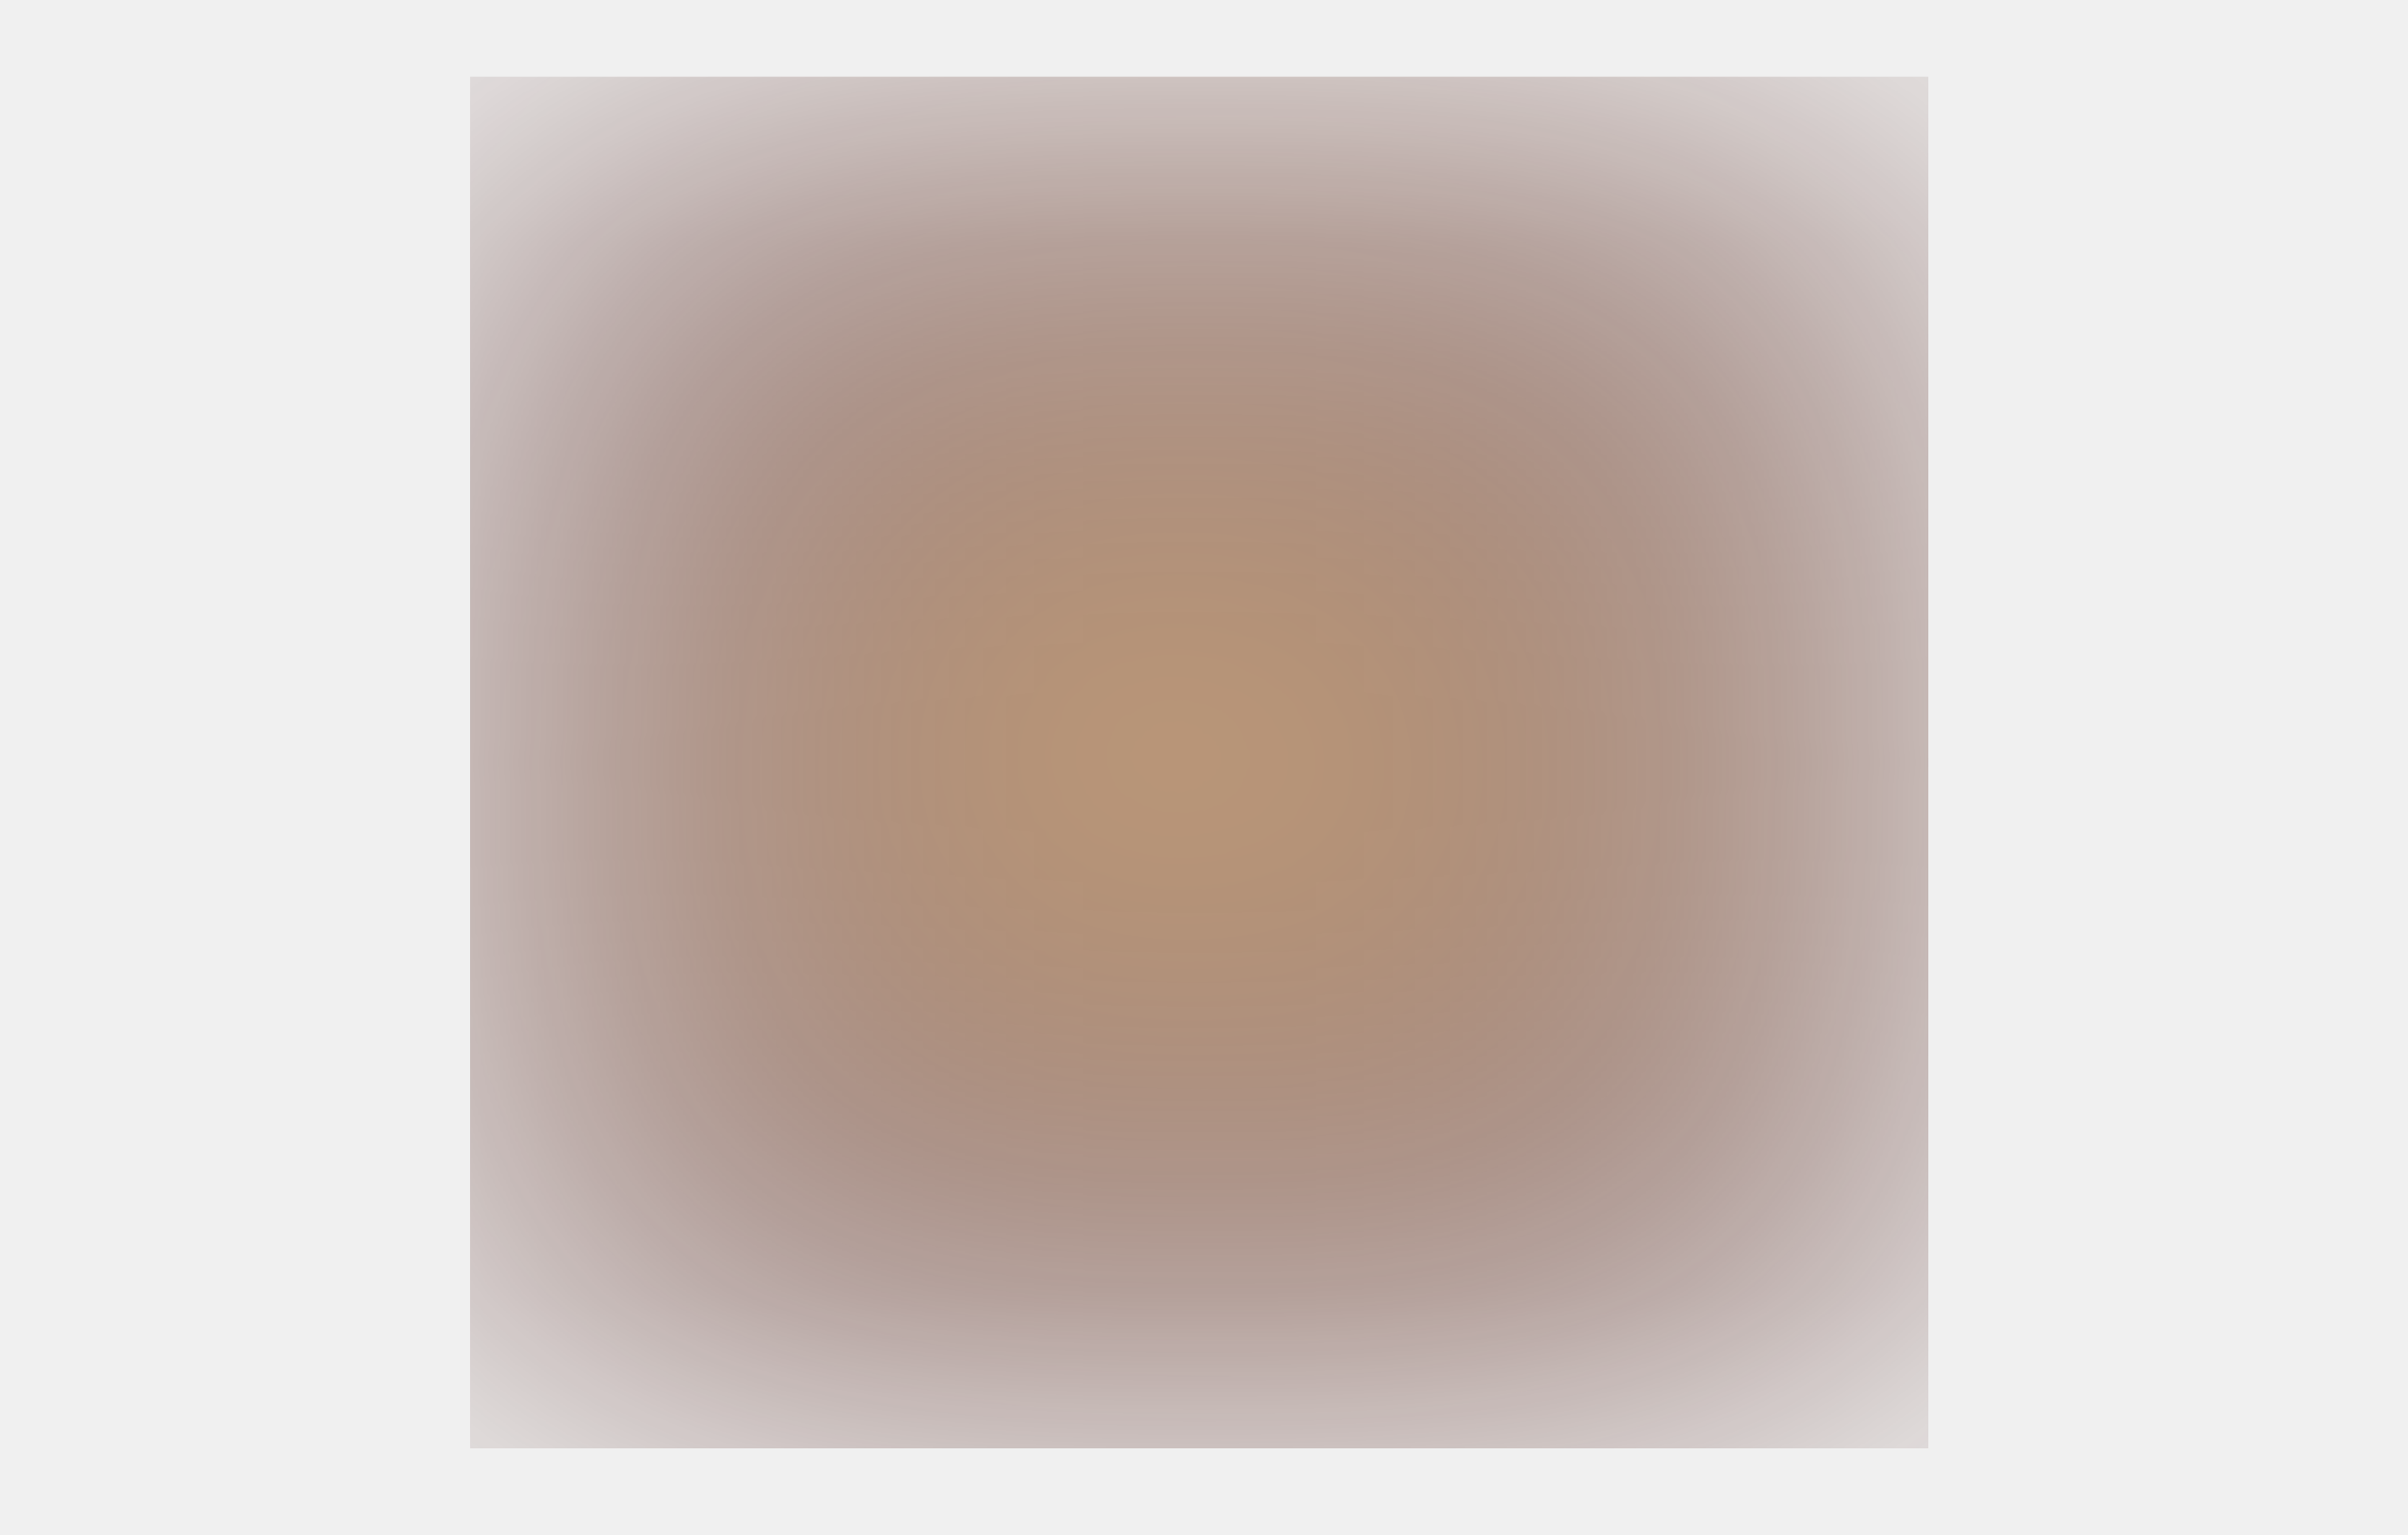
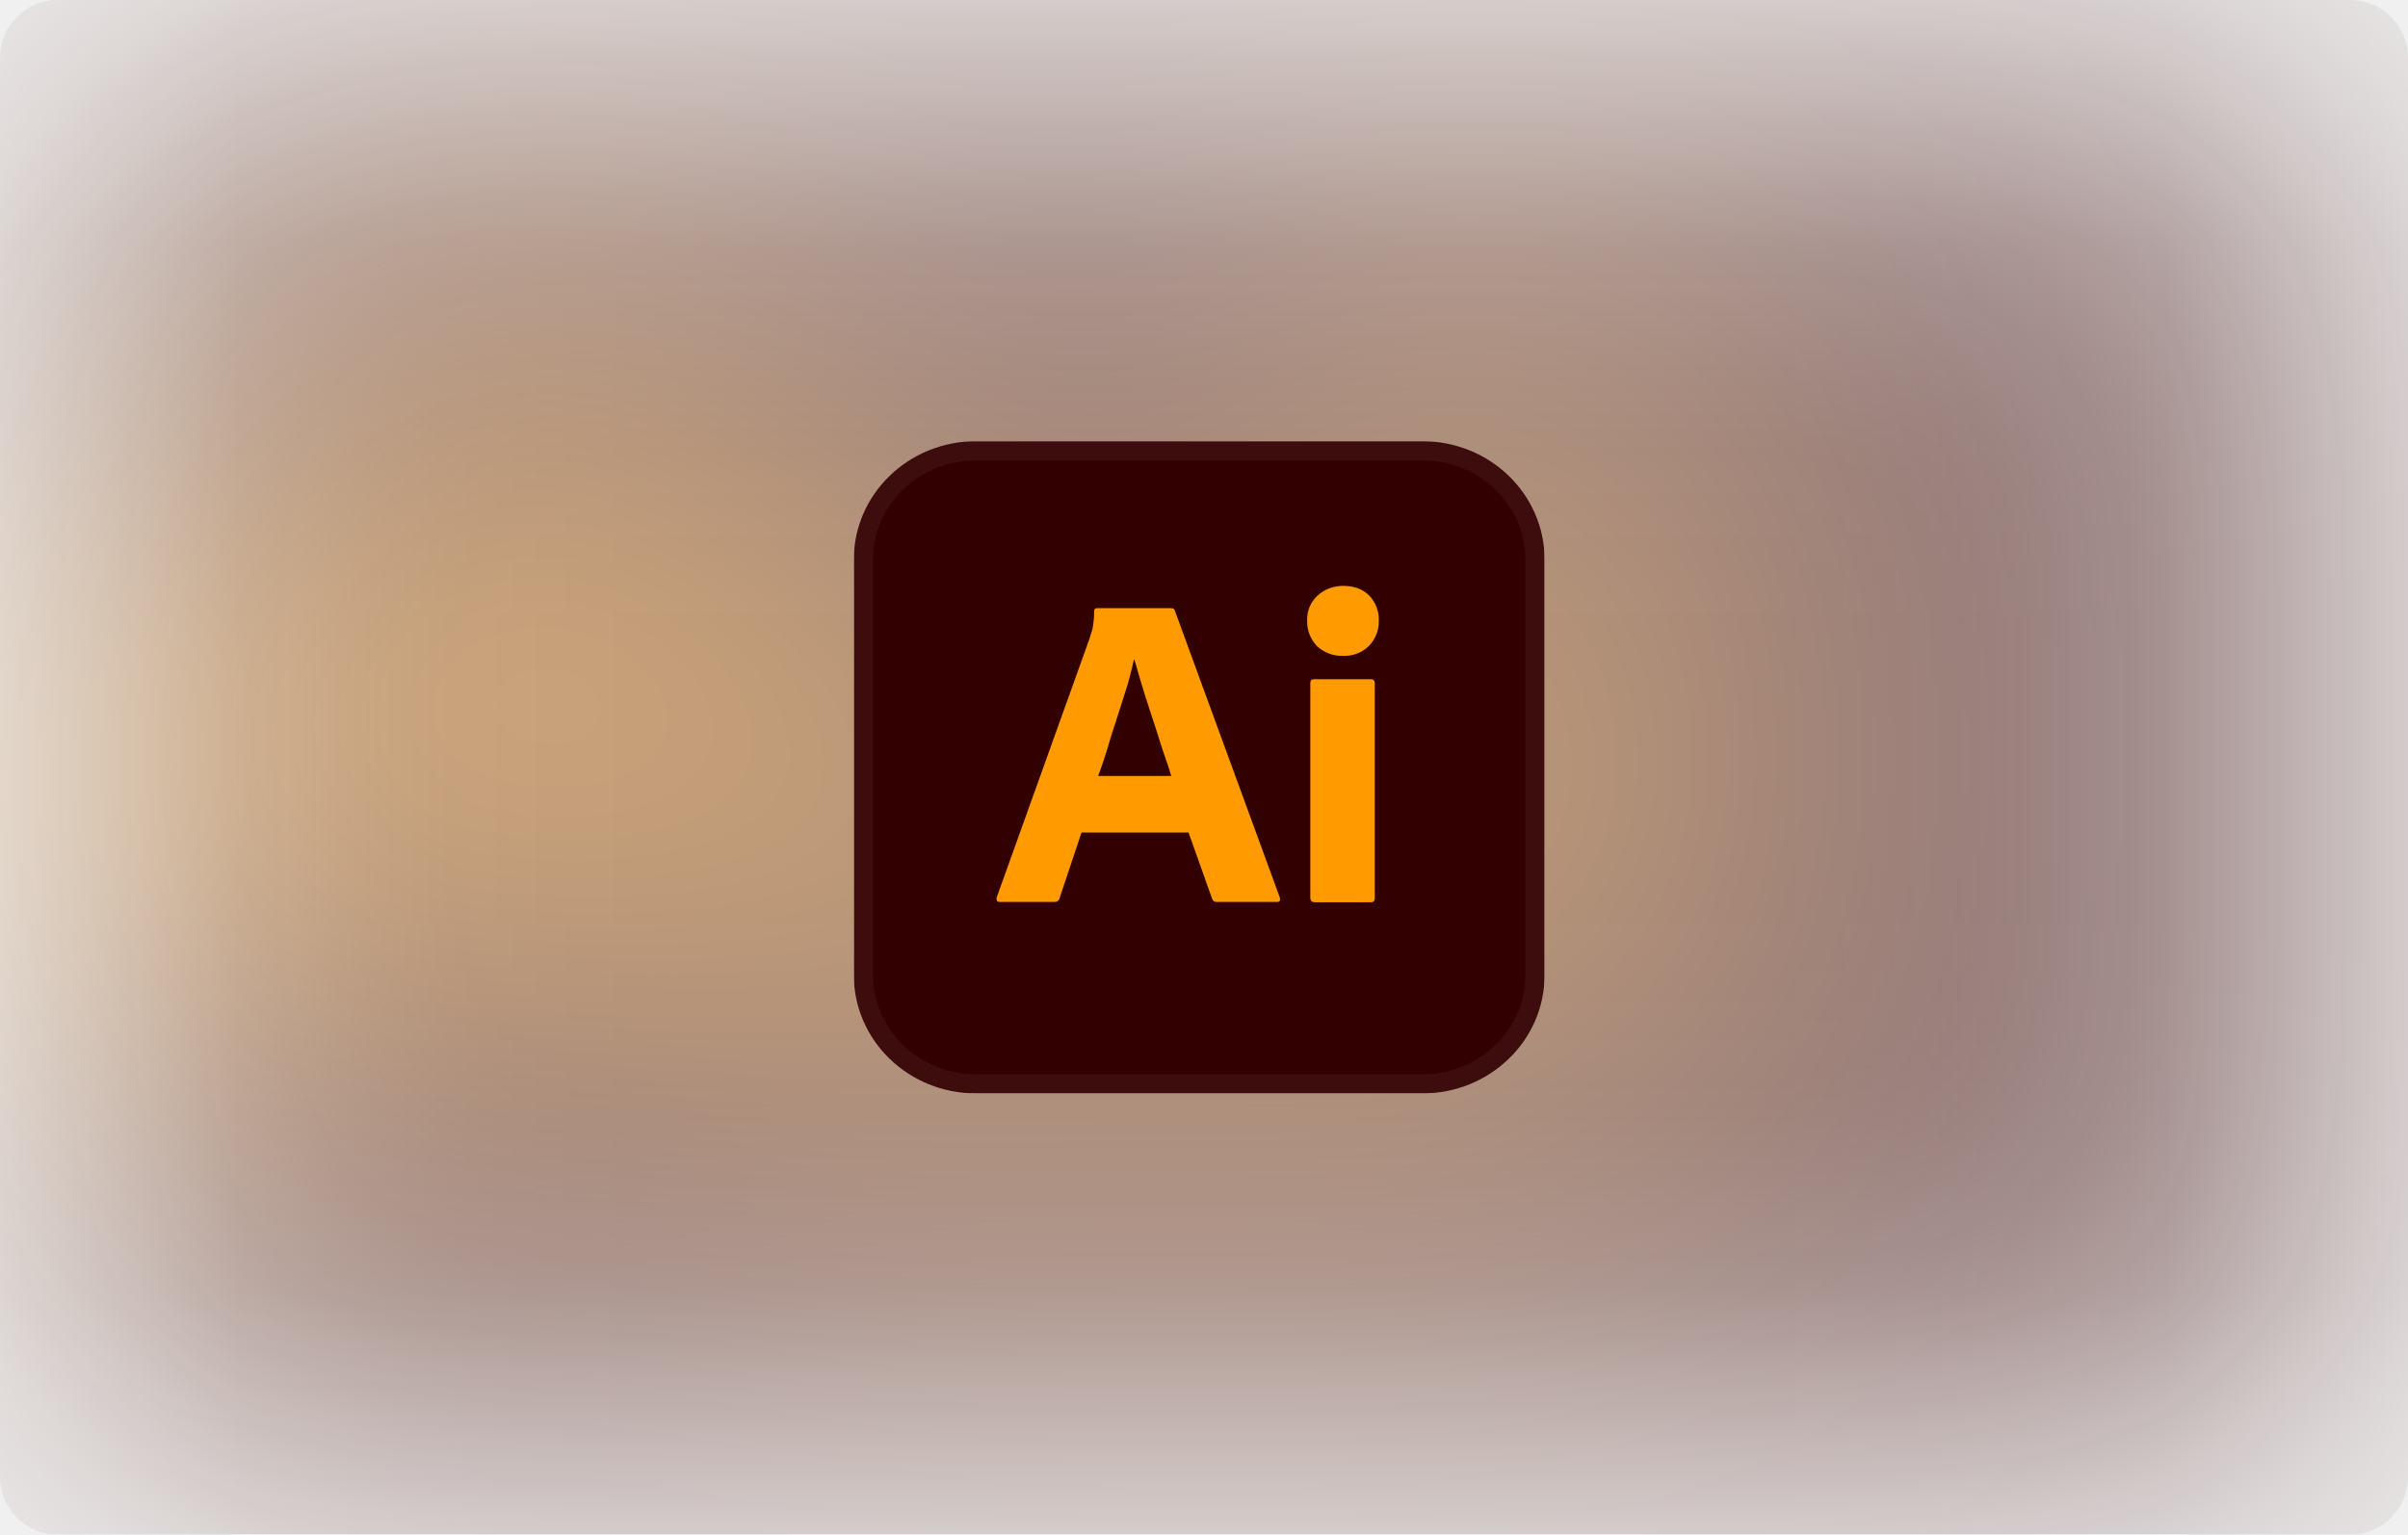
<svg xmlns="http://www.w3.org/2000/svg" width="251" height="160" viewBox="0 0 251 160" fill="none">
-   <g clip-path="url(#clip0_2_280)">
-     <rect width="251" height="160" rx="6" fill="white" fill-opacity="0.02" />
-     <g opacity="0.5" clip-path="url(#clip1_2_280)" filter="url(#filter0_f_2_280)">
-       <path d="M75.917 8H174.083C188.967 8 201 19.611 201 33.972V125.028C201 139.389 188.967 151 174.083 151H75.917C61.033 151 49 139.389 49 125.028V33.972C49 19.611 61.033 8 75.917 8Z" fill="#330000" />
-       <path d="M122.658 93.8H99.098L94.285 108.161C94.158 108.711 93.651 109.078 93.081 109.017H81.175C80.478 109.017 80.288 108.65 80.478 107.917L100.871 51.267C101.061 50.656 101.251 49.983 101.505 49.25C101.758 47.967 101.885 46.622 101.885 45.278C101.821 44.972 102.075 44.667 102.391 44.605C102.455 44.605 102.518 44.605 102.581 44.605H118.795C119.301 44.605 119.555 44.789 119.618 45.094L142.735 108.039C142.925 108.711 142.735 109.017 142.101 109.017H128.865C128.421 109.078 127.978 108.772 127.851 108.344L122.658 93.8ZM102.771 81.394H118.858C118.478 80.111 117.971 78.583 117.401 76.994C116.831 75.344 116.261 73.572 115.691 71.739C115.058 69.844 114.488 68.011 113.855 66.117C113.221 64.222 112.651 62.45 112.145 60.678C111.638 58.967 111.195 57.378 110.751 55.911H110.625C110.055 58.539 109.358 61.167 108.471 63.794C107.521 66.728 106.571 69.783 105.558 72.839C104.671 75.956 103.721 78.828 102.771 81.394Z" fill="#FF9A00" />
-       <path d="M156.542 55.056C154.452 55.117 152.425 54.322 150.905 52.917C149.448 51.389 148.688 49.372 148.752 47.294C148.688 45.217 149.512 43.261 151.032 41.855C152.552 40.45 154.578 39.717 156.668 39.717C159.138 39.717 161.038 40.45 162.432 41.855C163.825 43.322 164.585 45.278 164.522 47.294C164.585 49.372 163.825 51.389 162.305 52.917C160.848 54.383 158.695 55.178 156.542 55.056ZM149.448 108.1V61.044C149.448 60.433 149.702 60.189 150.272 60.189H162.812C163.382 60.189 163.635 60.494 163.635 61.044V108.1C163.635 108.772 163.382 109.078 162.812 109.078H150.398C149.765 109.078 149.448 108.711 149.448 108.1Z" fill="#FF9A00" />
+   <g clip-path="url(#clip0_2_23)">
+     <mask id="mask0_2_23" style="mask-type:luminance" maskUnits="userSpaceOnUse" x="0" y="0" width="251" height="160">
+       <path d="M245 0H6C2.686 0 0 2.686 0 6V154C0 157.314 2.686 160 6 160H245C248.314 160 251 157.314 251 154V6C251 2.686 248.314 0 245 0Z" fill="white" />
+     </mask>
+     <g mask="url(#mask0_2_23)">
+       <path d="M245 0H6C2.686 0 0 2.686 0 6V154C0 157.314 2.686 160 6 160H245C248.314 160 251 157.314 251 154V6C251 2.686 248.314 0 245 0Z" fill="white" fill-opacity="0.02" />
+       <mask id="mask1_2_23" style="mask-type:luminance" maskUnits="userSpaceOnUse" x="0" y="0" width="251" height="160">
+         <path d="M251 0H0V160H251V0Z" fill="white" />
+       </mask>
+       <g mask="url(#mask1_2_23)">
+         <g opacity="0.5" filter="url(#filter0_f_2_23)">
+           <path d="M-7.517 0H260.167C300.754 0 333.566 12.991 333.566 29.06V130.94C333.566 147.009 300.754 160 260.167 160H-7.517C-48.102 160 -80.914 147.009 -80.914 130.94V29.06C-80.914 12.991 -48.102 0 -7.517 0Z" fill="#330000" />
+           <path d="M79.929 96H28.482L17.971 112.068C17.695 112.684 16.588 113.094 15.344 113.026H-10.656C-12.178 113.026 -12.592 112.615 -12.178 111.795L32.353 48.41C32.768 47.726 33.183 46.974 33.738 46.154C34.29 44.718 34.568 43.214 34.568 41.709C34.428 41.367 34.983 41.026 35.673 40.957C35.812 40.957 35.95 40.957 36.088 40.957H71.493C72.598 40.957 73.153 41.162 73.29 41.504L123.77 111.932C124.185 112.684 123.77 113.026 122.385 113.026H93.483C92.513 113.094 91.546 112.752 91.268 112.273L79.929 96ZM36.502 82.12H71.631C70.801 80.684 69.694 78.974 68.449 77.197C67.205 75.35 65.96 73.367 64.715 71.316C63.333 69.197 62.088 67.145 60.706 65.026C59.322 62.906 58.077 60.923 56.972 58.94C55.865 57.026 54.898 55.248 53.928 53.607H53.653C52.408 56.547 50.886 59.487 48.949 62.427C46.875 65.709 44.8 69.128 42.588 72.547C40.651 76.034 38.577 79.248 36.502 82.12Z" fill="#FF9A00" />
+           <path d="M153.919 52.65C149.356 52.718 144.929 51.829 141.61 50.256C138.429 48.547 136.769 46.291 136.909 43.966C136.769 41.641 138.568 39.453 141.887 37.88C145.207 36.308 149.631 35.487 154.194 35.487C159.588 35.487 163.737 36.308 166.781 37.88C169.823 39.521 171.482 41.709 171.345 43.966C171.482 46.291 169.823 48.547 166.504 50.256C163.322 51.897 158.621 52.786 153.919 52.65ZM138.429 112V59.35C138.429 58.667 138.983 58.393 140.228 58.393H167.611C168.855 58.393 169.408 58.735 169.408 59.35V112C169.408 112.752 168.855 113.094 167.611 113.094H140.503C139.121 113.094 138.429 112.684 138.429 112Z" fill="#FF9A00" />
+         </g>
+       </g>
+       <mask id="mask2_2_23" style="mask-type:luminance" maskUnits="userSpaceOnUse" x="89" y="46" width="72" height="68">
+         <path d="M161 46H89V114H161V46Z" fill="white" />
+       </mask>
+       <g mask="url(#mask2_2_23)">
+         <path d="M101.75 46H148.25C155.3 46 161 51.521 161 58.35V101.65C161 108.479 155.3 114 148.25 114H101.75C94.7 114 89 108.479 89 101.65V58.35C89 51.521 94.7 46 101.75 46Z" fill="#330000" />
+         <path d="M101.75 47H148.25C154.778 47 160 52.103 160 58.35V101.65C160 107.897 154.778 113 148.25 113H101.75C95.222 113 90 107.897 90 101.65V58.35C90 52.103 95.222 47 101.75 47Z" stroke="white" stroke-opacity="0.05" stroke-width="2" />
+         <path d="M123.891 86.8H112.731L110.451 93.629C110.391 93.891 110.151 94.065 109.881 94.036H104.241C103.911 94.036 103.821 93.862 103.911 93.513L113.571 66.574C113.661 66.284 113.751 65.964 113.871 65.615C113.991 65.005 114.051 64.366 114.051 63.727C114.021 63.581 114.141 63.436 114.291 63.407C114.321 63.407 114.351 63.407 114.381 63.407H122.061C122.301 63.407 122.421 63.494 122.451 63.639L133.401 93.571C133.491 93.891 133.401 94.036 133.101 94.036H126.831C126.621 94.065 126.411 93.92 126.351 93.716L123.891 86.8ZM114.471 80.901H122.091C121.911 80.291 121.671 79.564 121.401 78.808C121.131 78.024 120.861 77.181 120.591 76.309C120.291 75.409 120.021 74.537 119.721 73.636C119.421 72.735 119.151 71.892 118.911 71.049C118.671 70.236 118.461 69.48 118.251 68.783H118.191C117.921 70.032 117.591 71.282 117.171 72.532C116.721 73.927 116.271 75.379 115.791 76.832C115.371 78.314 114.921 79.68 114.471 80.901Z" fill="#FF9A00" />
+         <path d="M139.941 68.376C138.951 68.405 137.991 68.027 137.271 67.359C136.581 66.632 136.221 65.674 136.251 64.685C136.221 63.697 136.611 62.767 137.331 62.099C138.051 61.431 139.011 61.082 140.001 61.082C141.171 61.082 142.071 61.431 142.731 62.099C143.391 62.797 143.751 63.727 143.721 64.685C143.751 65.674 143.391 66.632 142.671 67.359C141.981 68.056 140.961 68.434 139.941 68.376ZM136.581 93.6V71.224C136.581 70.933 136.701 70.817 136.971 70.817H142.911C143.181 70.817 143.301 70.962 143.301 71.224V93.6C143.301 93.92 143.181 94.065 142.911 94.065H137.031C136.731 94.065 136.581 93.891 136.581 93.6Z" fill="#FF9A00" />
+       </g>
    </g>
  </g>
  <defs>
-     <filter id="filter0_f_2_280" x="-101" y="-142" width="452" height="443" filterUnits="userSpaceOnUse" color-interpolation-filters="sRGB">
+     <filter id="filter0_f_2_23" x="-230.914" y="-150" width="714.48" height="460" filterUnits="userSpaceOnUse" color-interpolation-filters="sRGB">
      <feFlood flood-opacity="0" result="BackgroundImageFix" />
      <feBlend mode="normal" in="SourceGraphic" in2="BackgroundImageFix" result="shape" />
-       <feGaussianBlur stdDeviation="75" result="effect1_foregroundBlur_2_280" />
+       <feGaussianBlur stdDeviation="75" result="effect1_foregroundBlur_2_23" />
    </filter>
-     <clipPath id="clip0_2_280">
-       <rect width="251" height="160" rx="6" fill="white" />
-     </clipPath>
-     <clipPath id="clip1_2_280">
-       <rect width="152" height="143" fill="white" transform="translate(49 8)" />
+     <clipPath id="clip0_2_23">
+       <rect width="251" height="160" fill="white" />
    </clipPath>
  </defs>
</svg>
